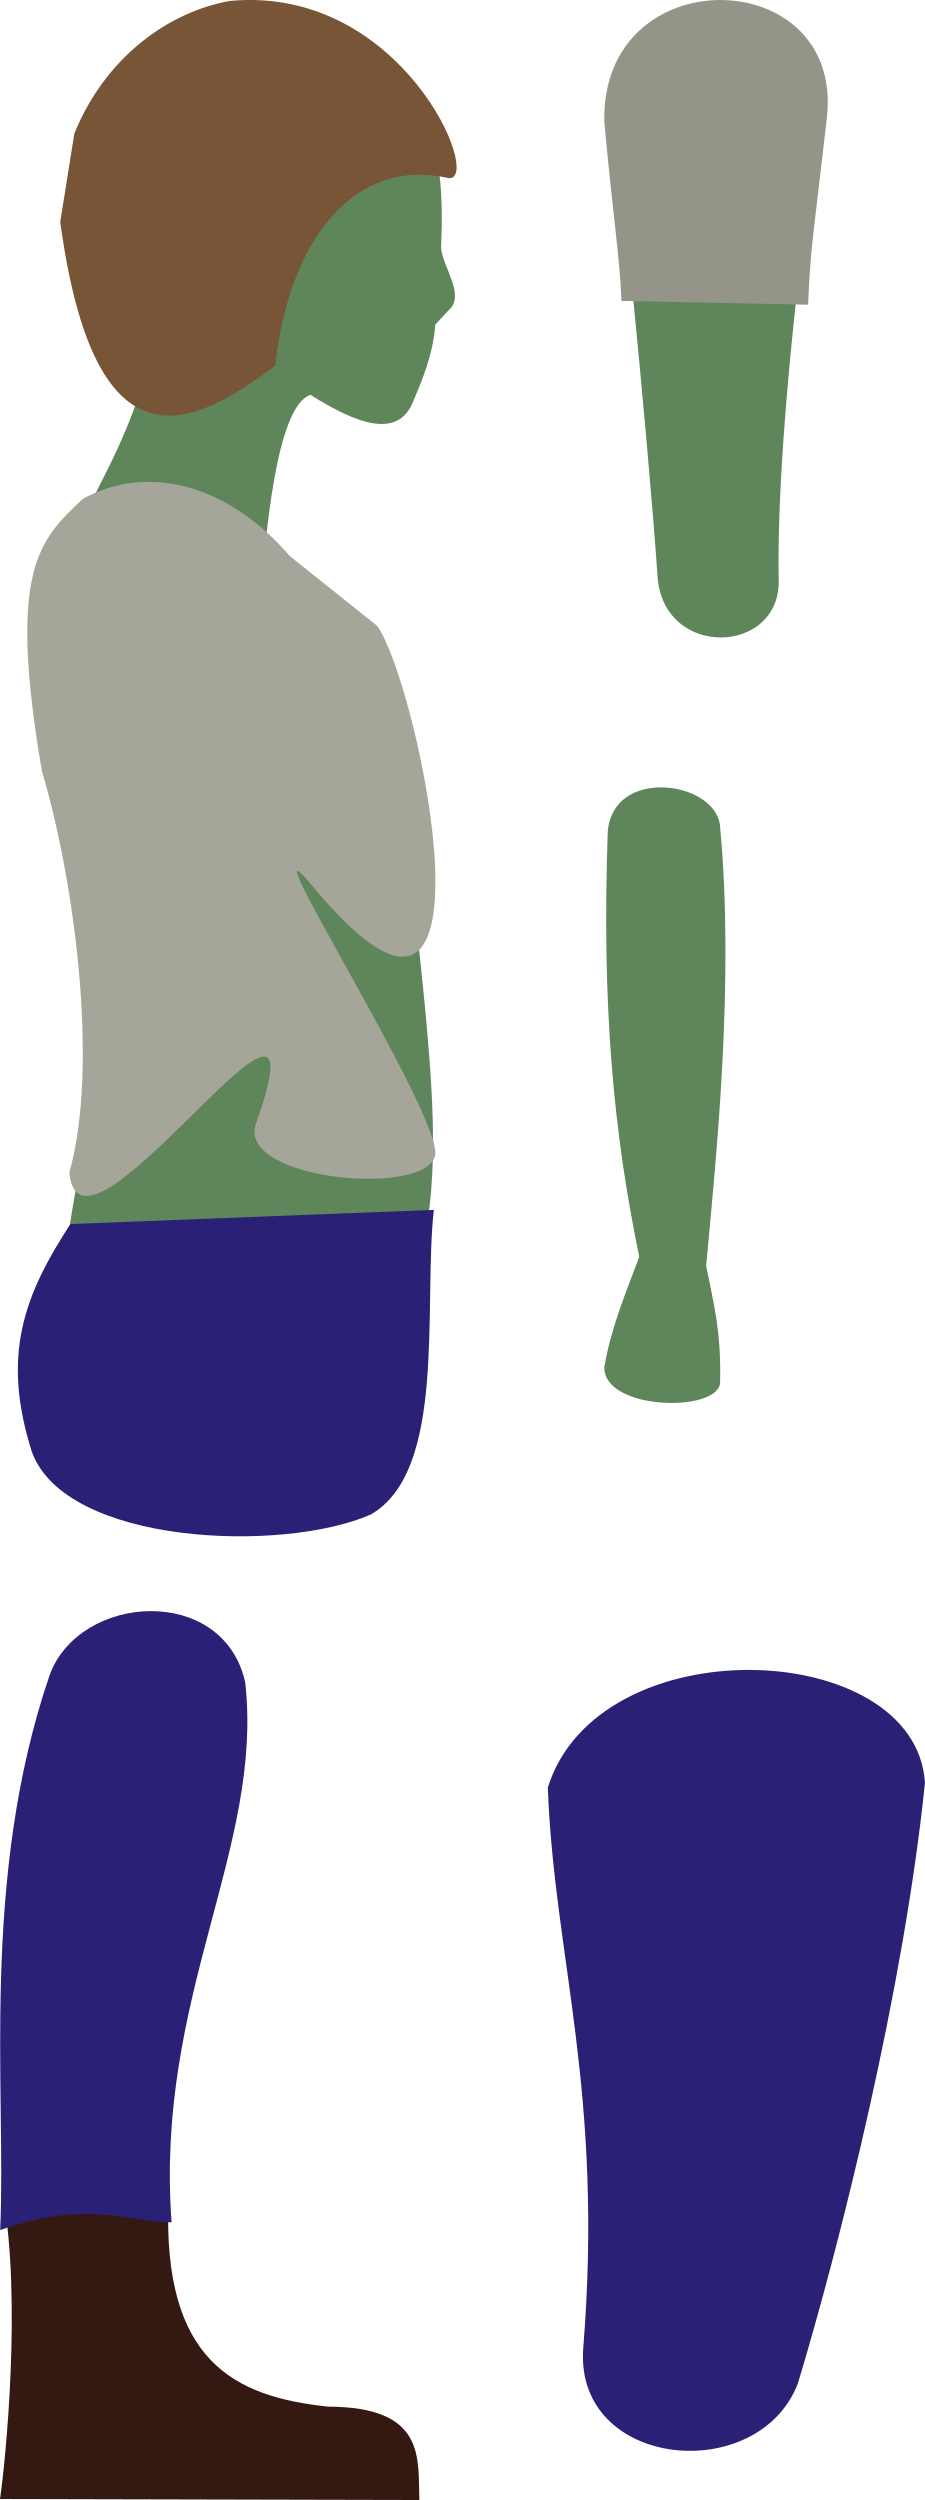
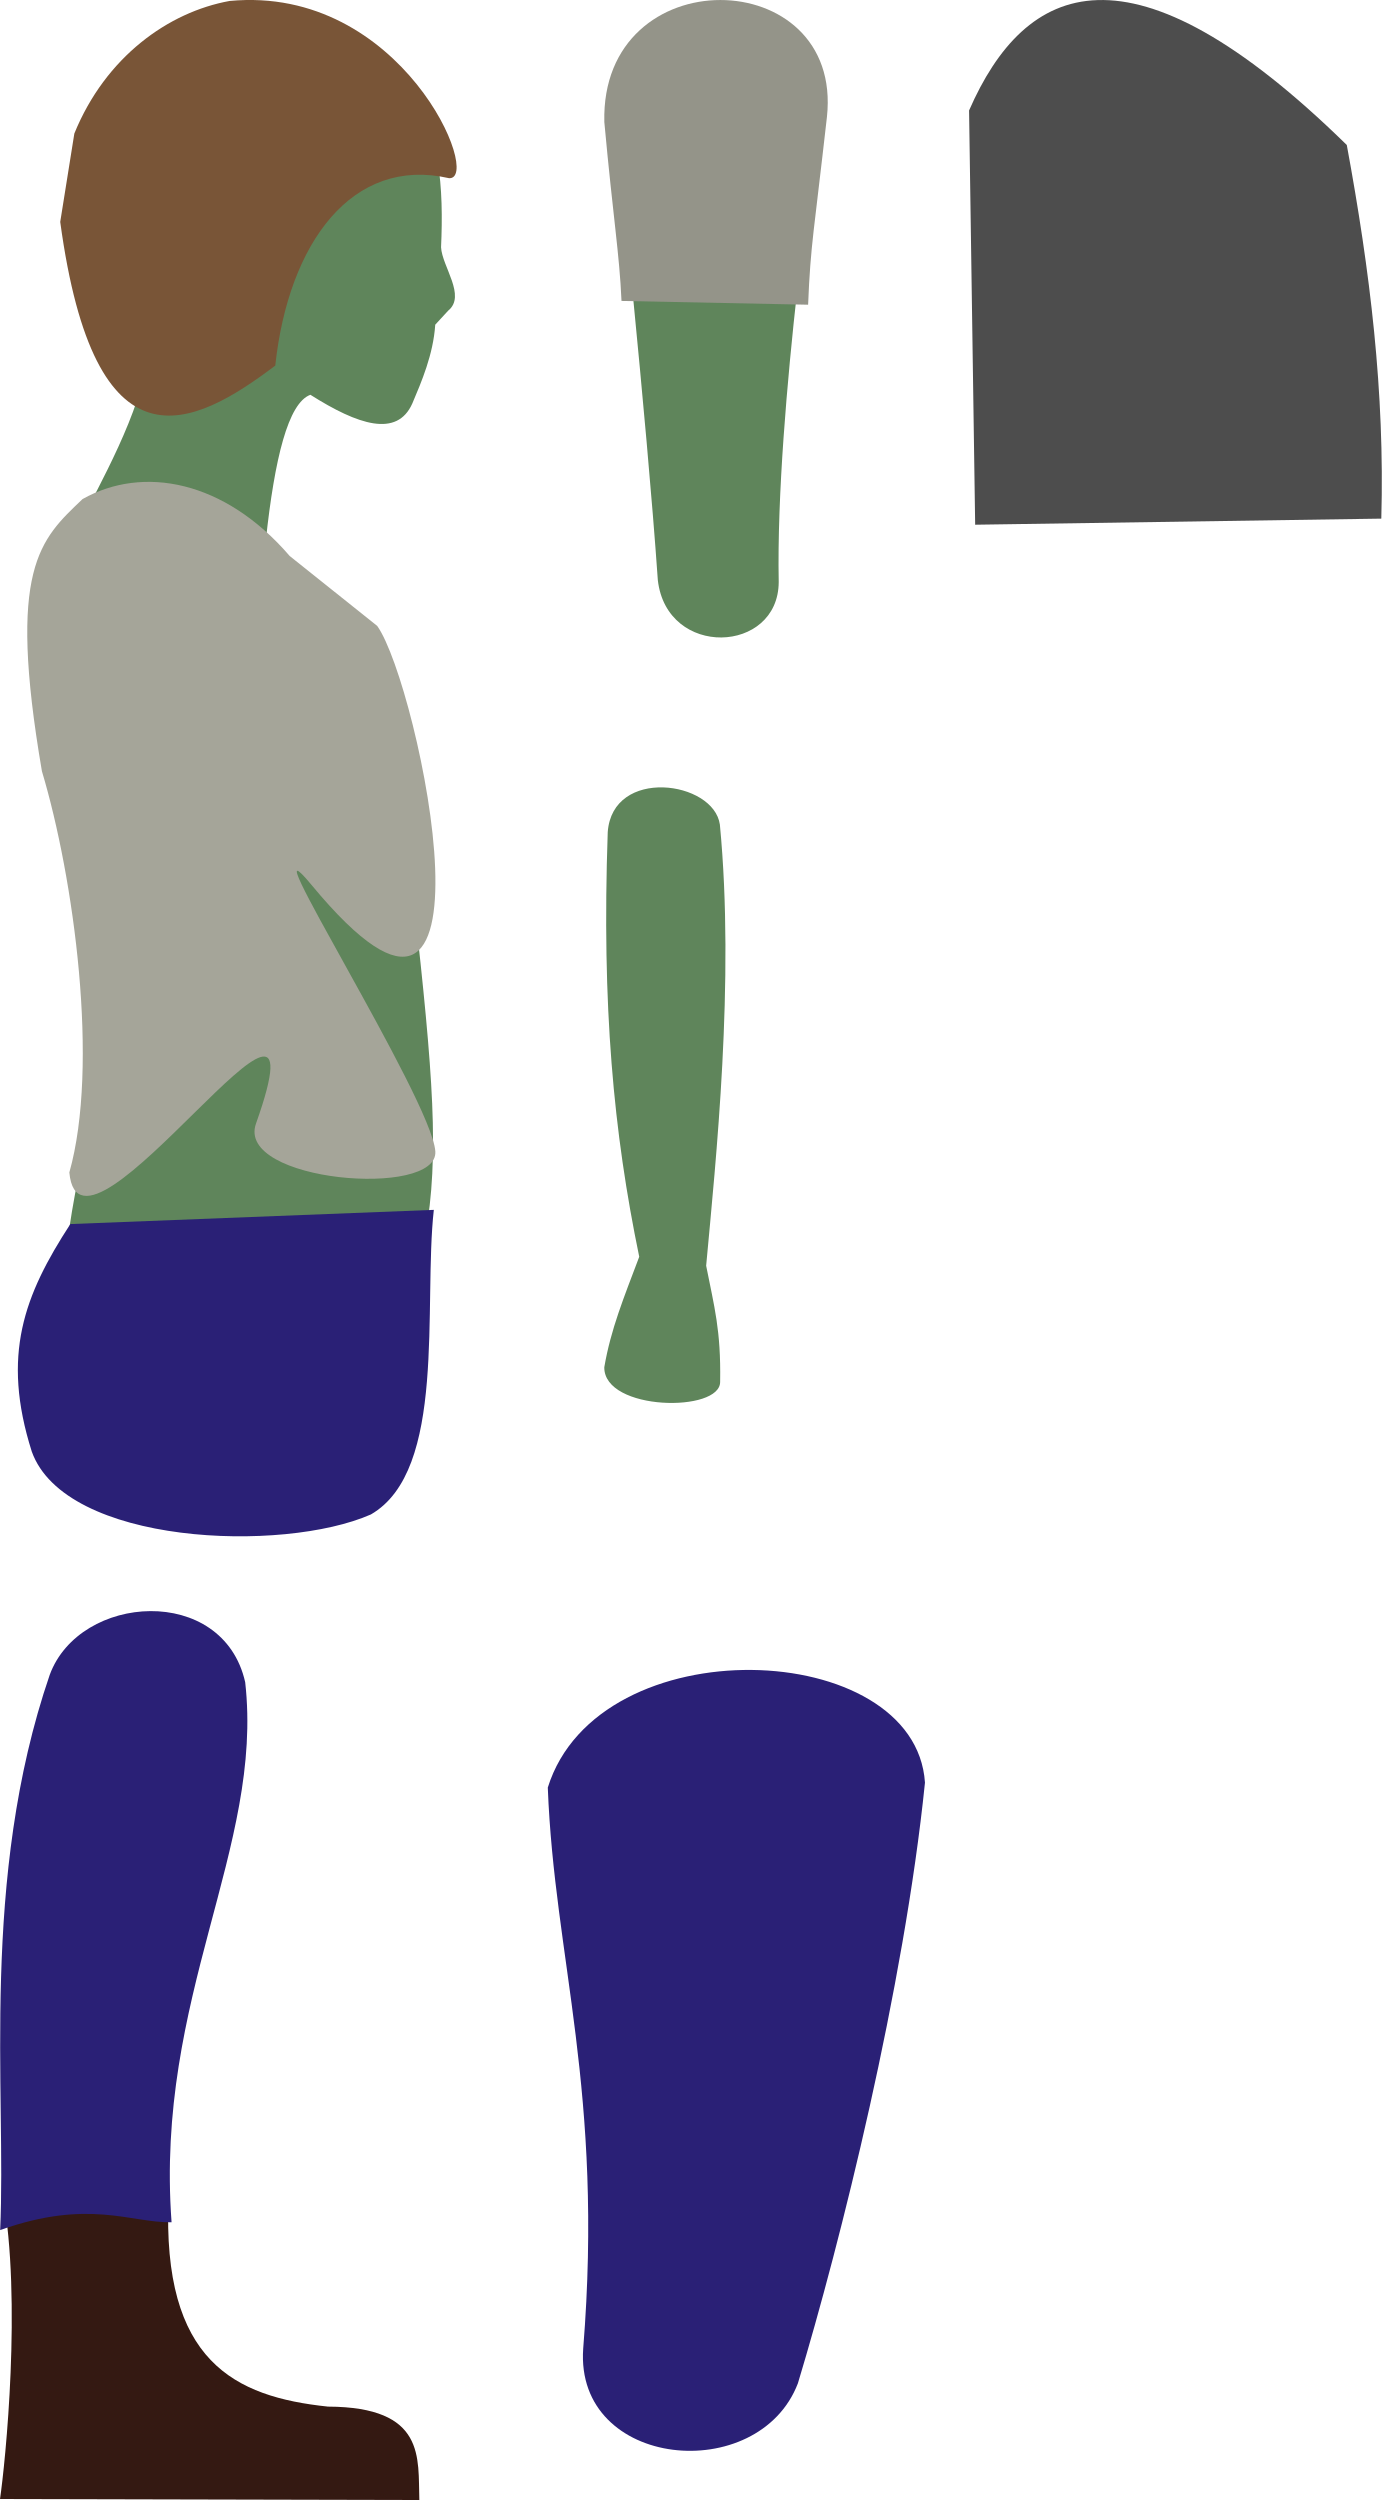
- <svg xmlns="http://www.w3.org/2000/svg" width="76.359" height="206.382" viewBox="0 0 20.203 54.605" version="1.1" id="svg5" xml:space="preserve">
+ <svg xmlns="http://www.w3.org/2000/svg" width="114.074" height="206.382" viewBox="0 0 30.182 54.605" version="1.1" id="svg5" xml:space="preserve">
  <defs id="defs2" />
  <g id="layer5" style="display:inline" transform="rotate(8.657509,261.3884,8.954742)">
    <path style="display:inline;fill:#5f855b;fill-opacity:1;stroke:none;stroke-width:0.265px;stroke-linecap:butt;stroke-linejoin:miter;stroke-opacity:1" d="m 15.41,40.413 4.304,-0.989 c 0,0 0.006,6.317 0.645,10.032 0.23,1.555 -2.167,2.02 -2.617,0.355 -0.786,-3.504 -2.332,-9.397 -2.332,-9.397 z" id="path10592" />
    <path style="display:inline;fill:#949489;fill-opacity:1;stroke:none;stroke-width:0.265px;stroke-linecap:butt;stroke-linejoin:miter;stroke-opacity:1" d="m 15.081,40.097 c -0.627,-3.537 4.642,-4.227 4.79,-0.843 0.098,2.502 0.064,2.802 0.211,4.117 l -4.042,0.532 C 15.838,42.882 15.592,42.161 15.081,40.097 Z" id="path10594" />
  </g>
  <g id="layer6" transform="rotate(14.53767,131.29,50.16076)" style="display:inline">
    <path style="fill:#5f855b;fill-opacity:1;stroke:none;stroke-width:0.265px;stroke-linecap:butt;stroke-linejoin:miter;stroke-opacity:1" d="m 9.024,48.824 c -0.259,-1.407 1.956,-1.669 2.329,-0.776 1.178,3.231 1.755,7.118 2.129,9.403 0.397,0.826 0.667,1.28 0.931,2.373 0.188,0.655 -2.295,1.266 -2.528,0.333 -0.071,-0.84 0.031,-1.573 0.133,-2.528 C 10.79,55.135 9.852,52.543 9.024,48.824 Z" id="path11565" />
  </g>
  <g id="layer2" style="display:inline" transform="translate(-14.07742,-26.00215)">
-     <path style="fill:#5f855b;fill-opacity:1;stroke:none;stroke-width:0.265px;stroke-linecap:butt;stroke-linejoin:miter;stroke-opacity:1" d="m 22.958,27.976 c 0.738,0.771 0.811,2.163 0.753,3.427 0.022,0.421 0.555,1.06 0.156,1.384 l -0.283,0.307 c -0.043,0.653 -0.302,1.251 -0.5,1.719 -0.334,0.754 -1.187,0.47 -2.227,-0.188 -0.487,0.179 -0.781,1.396 -0.972,3.168 l 3.235,7.928 c 0.418,3.764 0.558,5.519 0.248,7.262 l -7.843,0.317 c 0.319,-2.386 0.709,-3.452 1.772,-5.082 L 15.87,37.354 c 0.302,-0.627 1.343,-2.436 1.408,-3.558 -0.384,-0.947 -1.249,-3.333 -0.793,-4.217 1.038,-1.445 3.034,-4.01 6.473,-1.603 z" id="path5445" />
-     <path style="fill:#a5a599;fill-opacity:1;stroke:none;stroke-width:0.265px;stroke-linecap:butt;stroke-linejoin:miter;stroke-opacity:1" d="m 20.403,38.145 1.913,1.528 c 0.919,1.285 2.933,10.934 -1.429,5.664 -1.495,-1.805 2.624,4.68 2.699,5.814 0.068,1.03 -4.371,0.669 -3.917,-0.608 1.672,-4.705 -3.84,3.666 -4.077,1.068 0.658,-2.336 0.101,-6.428 -0.599,-8.764 -0.763,-4.451 -0.04,-5.058 0.887,-5.944 1.321,-0.743 3.099,-0.413 4.524,1.242 z" id="path234" />
-     <path style="fill:#795537;fill-opacity:1;stroke:none;stroke-width:0.265px;stroke-linecap:butt;stroke-linejoin:miter;stroke-opacity:1" d="m 23.881,29.894 c 0.752,0.056 -1.019,-4.228 -4.788,-3.871 -1.333,0.241 -2.709,1.219 -3.392,2.896 l -0.308,1.93 c 0.756,5.572 2.894,4.502 4.697,3.138 0.29,-2.696 1.691,-4.571 3.791,-4.094 z" id="path6138" />
-     <path style="fill:#2a2076;fill-opacity:1;stroke:none;stroke-width:0.265px;stroke-linecap:butt;stroke-linejoin:miter;stroke-opacity:1" d="m 15.613,52.738 7.94,-0.31 c -0.233,2.085 0.29,5.692 -1.375,6.653 -1.925,0.848 -6.678,0.669 -7.407,-1.375 -0.667,-2.107 -0.168,-3.413 0.843,-4.968 z" id="path6841" />
+     <path style="display:inline;fill:#5f855b;fill-opacity:1;stroke:none;stroke-width:0.265px;stroke-linecap:butt;stroke-linejoin:miter;stroke-opacity:1" d="m 22.958,27.976 c 0.738,0.771 0.811,2.163 0.753,3.427 0.022,0.421 0.555,1.06 0.156,1.384 l -0.283,0.307 c -0.043,0.653 -0.302,1.251 -0.5,1.719 -0.334,0.754 -1.187,0.47 -2.227,-0.188 -0.487,0.179 -0.781,1.396 -0.972,3.168 l 3.235,7.928 c 0.418,3.764 0.558,5.519 0.248,7.262 l -7.843,0.317 c 0.319,-2.386 0.709,-3.452 1.772,-5.082 L 15.87,37.354 c 0.302,-0.627 1.343,-2.436 1.408,-3.558 -0.384,-0.947 -1.249,-3.333 -0.793,-4.217 1.038,-1.445 3.034,-4.01 6.473,-1.603 z" id="path5445" />
+     <path style="display:inline;fill:#a5a599;fill-opacity:1;stroke:none;stroke-width:0.265px;stroke-linecap:butt;stroke-linejoin:miter;stroke-opacity:1" d="m 20.403,38.145 1.913,1.528 c 0.919,1.285 2.933,10.934 -1.429,5.664 -1.495,-1.805 2.624,4.68 2.699,5.814 0.068,1.03 -4.371,0.669 -3.917,-0.608 1.672,-4.705 -3.84,3.666 -4.077,1.068 0.658,-2.336 0.101,-6.428 -0.599,-8.764 -0.763,-4.451 -0.04,-5.058 0.887,-5.944 1.321,-0.743 3.099,-0.413 4.524,1.242 z" id="path234" />
+     <path style="display:inline;fill:#795537;fill-opacity:1;stroke:none;stroke-width:0.265px;stroke-linecap:butt;stroke-linejoin:miter;stroke-opacity:1" d="m 23.881,29.894 c 0.752,0.056 -1.019,-4.228 -4.788,-3.871 -1.333,0.241 -2.709,1.219 -3.392,2.896 l -0.308,1.93 c 0.756,5.572 2.894,4.502 4.697,3.138 0.29,-2.696 1.691,-4.571 3.791,-4.094 z" id="path6138" />
+     <path style="display:inline;fill:#2a2076;fill-opacity:1;stroke:none;stroke-width:0.265px;stroke-linecap:butt;stroke-linejoin:miter;stroke-opacity:1" d="m 15.613,52.738 7.94,-0.31 c -0.233,2.085 0.29,5.692 -1.375,6.653 -1.925,0.848 -6.678,0.669 -7.407,-1.375 -0.667,-2.107 -0.168,-3.413 0.843,-4.968 z" id="path6841" />
+     <path style="fill:#4d4d4d;fill-opacity:1;stroke:none;stroke-width:0.265px;stroke-linecap:butt;stroke-linejoin:miter;stroke-opacity:1" d="m 44.248,37.33 c 0.077,-2.765 -0.244,-5.397 -0.754,-8.161 -4.73,-4.634 -7.026,-3.555 -8.25,-0.754 l 0.133,9.048 z" id="path1006" />
  </g>
-   <g id="layer3" style="display:inline" transform="rotate(0.03153442,32269.787,-5115.629)">
+   <g id="layer3" style="display:inline" transform="rotate(0.03153442,32269.787,-5115.758)">
    <path style="fill:#2a2076;fill-opacity:1;stroke:none;stroke-width:0.265px;stroke-linecap:butt;stroke-linejoin:miter;stroke-opacity:1" d="m 20.278,69.804 c -0.856,2.249 -4.874,1.881 -4.691,-0.752 0.45,-5.637 -0.636,-8.512 -0.78,-12.255 1.104,-3.543 8.03,-3.276 8.238,-0.112 -0.457,4.497 -1.834,10.022 -2.767,13.118 z" id="path8931" />
  </g>
  <g id="layer4" style="display:inline" transform="translate(-14.70363,-32.50777)">
    <path style="fill:#341912;fill-opacity:1;stroke:none;stroke-width:0.265px;stroke-linecap:butt;stroke-linejoin:miter;stroke-opacity:1" d="m 18.385,80.526 -3.625,-0.103 c 0.426,2.317 0.059,5.886 -0.056,6.668 l 9.159,0.022 c -0.032,-0.92 0.149,-2.031 -1.996,-2.04 C 19.827,84.858 18.237,84.089 18.385,80.526 Z" id="path9627" />
    <path style="display:inline;fill:#2a2076;fill-opacity:1;stroke:none;stroke-width:0.265px;stroke-linecap:butt;stroke-linejoin:miter;stroke-opacity:1" d="M 14.707,81.217 C 14.846,78.204 14.26,73.554 15.79,69.089 c 0.654,-1.778 3.785,-1.986 4.269,0.161 0.409,3.626 -1.972,6.871 -1.608,11.797 -0.892,0.015 -1.805,-0.519 -3.745,0.17 z" id="path9349" />
  </g>
</svg>
